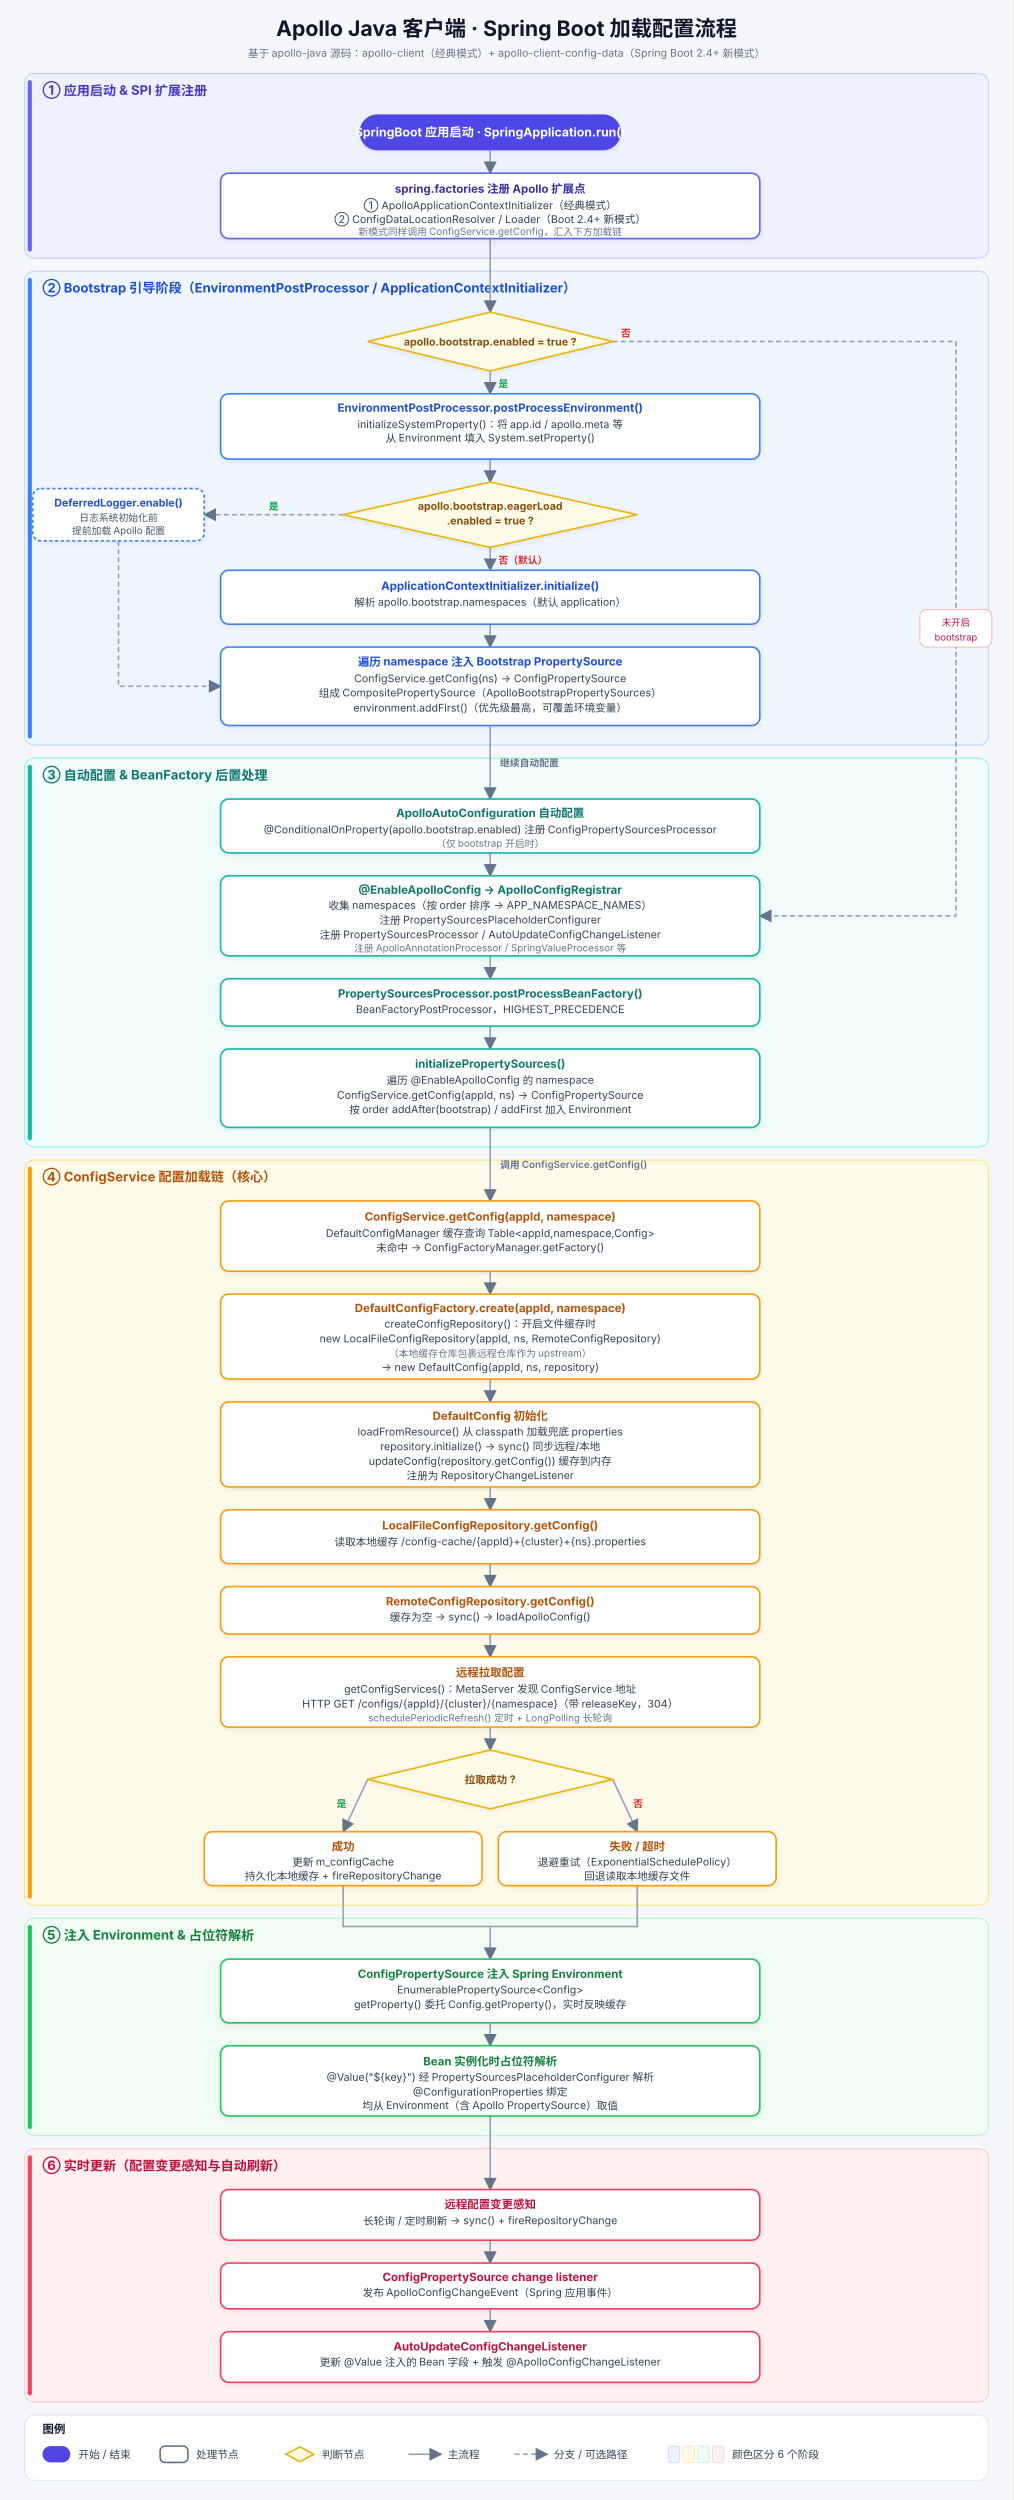
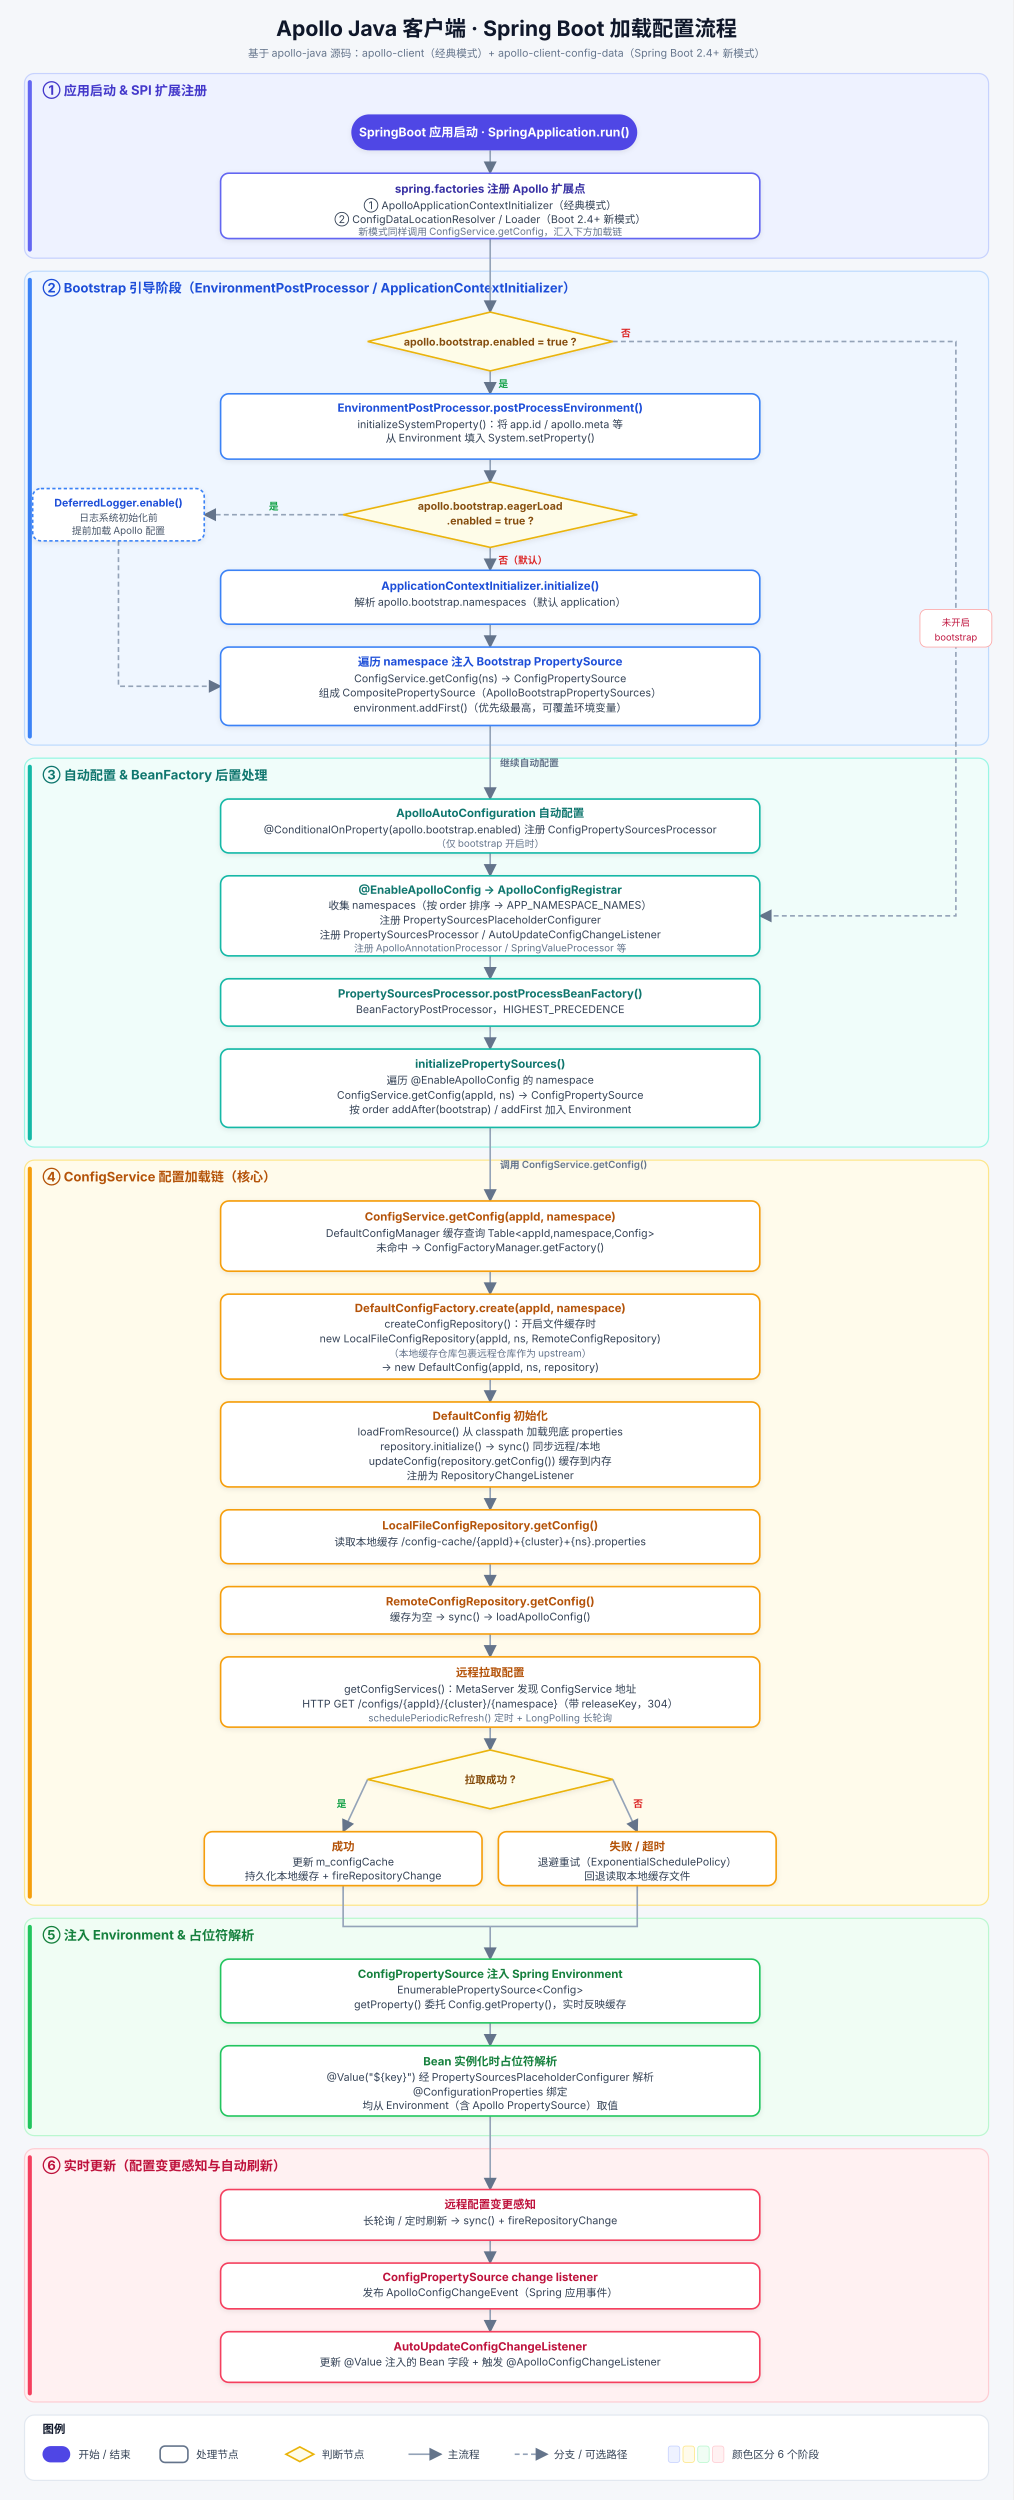
<svg xmlns="http://www.w3.org/2000/svg" width="1240" height="3060" viewBox="0 0 1240 3060" font-family="ui-sans-serif, system-ui, -apple-system, 'PingFang SC', 'Microsoft YaHei', sans-serif">
  <defs>
    <marker id="arrow" viewBox="0 0 10 10" refX="9" refY="5" markerWidth="8" markerHeight="8" orient="auto-start-reverse">
      <path d="M0,0 L10,5 L0,10 z" fill="#64748b" />
    </marker>
    <filter id="shadow" x="-10%" y="-10%" width="120%" height="130%">
      <feDropShadow dx="0" dy="2" stdDeviation="3" flood-color="#0f172a" flood-opacity="0.08" />
    </filter>
  </defs>
  <rect x="0" y="0" width="1240" height="3060" fill="#f5f7fa" />
  <text x="620" y="44" text-anchor="middle" font-size="26" font-weight="700" fill="#0f172a">Apollo Java 客户端 · Spring Boot 加载配置流程</text>
  <text x="620" y="70" text-anchor="middle" font-size="13" fill="#64748b">基于 apollo-java 源码：apollo-client（经典模式）+ apollo-client-config-data（Spring Boot 2.4+ 新模式）</text>
  <rect x="30" y="90" width="1180" height="226" rx="12" fill="#eef2ff" stroke="#c7d2fe" stroke-width="1.5" />
  <rect x="34" y="98" width="5" height="210" rx="2.5" fill="#6366f1" />
  <text x="52" y="116" font-size="16" font-weight="700" fill="#4338ca">① 应用启动 &amp; SPI 扩展注册</text>
  <rect x="30" y="332" width="1180" height="580" rx="12" fill="#eff6ff" stroke="#bfdbfe" stroke-width="1.5" />
  <rect x="34" y="340" width="5" height="564" rx="2.5" fill="#3b82f6" />
  <text x="52" y="358" font-size="16" font-weight="700" fill="#1d4ed8">② Bootstrap 引导阶段（EnvironmentPostProcessor / ApplicationContextInitializer）</text>
  <rect x="30" y="928" width="1180" height="476" rx="12" fill="#f0fdfa" stroke="#99f6e4" stroke-width="1.5" />
  <rect x="34" y="936" width="5" height="460" rx="2.5" fill="#14b8a6" />
  <text x="52" y="954" font-size="16" font-weight="700" fill="#0f766e">③ 自动配置 &amp; BeanFactory 后置处理</text>
  <rect x="30" y="1420" width="1180" height="912" rx="12" fill="#fffbeb" stroke="#fde68a" stroke-width="1.5" />
  <rect x="34" y="1428" width="5" height="896" rx="2.5" fill="#f59e0b" />
  <text x="52" y="1446" font-size="16" font-weight="700" fill="#b45309">④ ConfigService 配置加载链（核心）</text>
  <rect x="30" y="2348" width="1180" height="266" rx="12" fill="#f0fdf4" stroke="#bbf7d0" stroke-width="1.5" />
  <rect x="34" y="2356" width="5" height="250" rx="2.5" fill="#22c55e" />
  <text x="52" y="2374" font-size="16" font-weight="700" fill="#15803d">⑤ 注入 Environment &amp; 占位符解析</text>
  <rect x="30" y="2630" width="1180" height="310" rx="12" fill="#fff1f2" stroke="#fecdd3" stroke-width="1.5" />
  <rect x="34" y="2638" width="5" height="294" rx="2.5" fill="#f43f5e" />
  <text x="52" y="2656" font-size="16" font-weight="700" fill="#be123c">⑥ 实时更新（配置变更感知与自动刷新）</text>
  <g stroke="#94a3b8" stroke-width="2" fill="none">
    <line x1="600" y1="184" x2="600" y2="212" marker-end="url(#arrow)" />
    <line x1="600" y1="292" x2="600" y2="382" marker-end="url(#arrow)" />
    <line x1="600" y1="454" x2="600" y2="482" marker-end="url(#arrow)" />
    <line x1="600" y1="562" x2="600" y2="590" marker-end="url(#arrow)" />
    <line x1="600" y1="670" x2="600" y2="698" marker-end="url(#arrow)" />
    <line x1="600" y1="764" x2="600" y2="792" marker-end="url(#arrow)" />
    <line x1="600" y1="888" x2="600" y2="978" marker-end="url(#arrow)" />
    <line x1="600" y1="1044" x2="600" y2="1072" marker-end="url(#arrow)" />
    <line x1="600" y1="1170" x2="600" y2="1198" marker-end="url(#arrow)" />
    <line x1="600" y1="1256" x2="600" y2="1284" marker-end="url(#arrow)" />
    <line x1="600" y1="1380" x2="600" y2="1470" marker-end="url(#arrow)" />
    <line x1="600" y1="1556" x2="600" y2="1584" marker-end="url(#arrow)" />
    <line x1="600" y1="1688" x2="600" y2="1716" marker-end="url(#arrow)" />
    <line x1="600" y1="1820" x2="600" y2="1848" marker-end="url(#arrow)" />
    <line x1="600" y1="1914" x2="600" y2="1942" marker-end="url(#arrow)" />
    <line x1="600" y1="2000" x2="600" y2="2028" marker-end="url(#arrow)" />
    <line x1="600" y1="2114" x2="600" y2="2142" marker-end="url(#arrow)" />
    <line x1="450" y1="2178" x2="420" y2="2242" marker-end="url(#arrow)" />
    <line x1="750" y1="2178" x2="780" y2="2242" marker-end="url(#arrow)" />
    <path d="M420,2308 L420,2358 L600,2358" />
    <path d="M780,2308 L780,2358 L600,2358" />
    <line x1="600" y1="2358" x2="600" y2="2398" marker-end="url(#arrow)" />
    <line x1="600" y1="2476" x2="600" y2="2504" marker-end="url(#arrow)" />
    <line x1="600" y1="2590" x2="600" y2="2680" marker-end="url(#arrow)" />
    <line x1="600" y1="2742" x2="600" y2="2770" marker-end="url(#arrow)" />
    <line x1="600" y1="2826" x2="600" y2="2854" marker-end="url(#arrow)" />
  </g>
  <g stroke="#94a3b8" stroke-width="2" fill="none" stroke-dasharray="6 4">
    <path d="M750,418 L1170,418 L1170,1121 L930,1121" marker-end="url(#arrow)" />
    <line x1="420" y1="630" x2="250" y2="630" marker-end="url(#arrow)" />
    <path d="M145,662 L145,840 L270,840" marker-end="url(#arrow)" />
  </g>
  <g font-size="12" font-weight="700">
    <text x="610" y="474" fill="#16a34a">是</text>
    <text x="610" y="690" fill="#dc2626">否（默认）</text>
    <text x="412" y="2212" fill="#16a34a">是</text>
    <text x="775" y="2212" fill="#dc2626">否</text>
    <text x="760" y="412" fill="#dc2626">否</text>
    <text x="335" y="624" text-anchor="middle" fill="#16a34a">是</text>
    <text x="612" y="938" fill="#64748b" font-weight="600">继续自动配置</text>
    <text x="612" y="1430" fill="#64748b" font-weight="600">调用 ConfigService.getConfig()</text>
  </g>
  <rect x="1126" y="746" width="88" height="46" rx="8" fill="#ffffff" stroke="#fca5a5" />
  <text x="1170" y="766" text-anchor="middle" font-size="11.5" fill="#be123c">未开启</text>
  <text x="1170" y="784" text-anchor="middle" font-size="11.5" fill="#be123c">bootstrap</text>
-   <rect x="440" y="140" width="320" height="44" rx="22" fill="#4f46e5" filter="url(#shadow)" />
-   <text x="600" y="167" text-anchor="middle" font-size="15" font-weight="700" fill="#ffffff">SpringBoot 应用启动 · SpringApplication.run()</text>
+   <rect x="430" y="140" width="350" height="44" rx="22" fill="#4f46e5" filter="url(#shadow)" />
+   <text x="605" y="167" text-anchor="middle" font-size="15" font-weight="700" fill="#ffffff">SpringBoot 应用启动 · SpringApplication.run()</text>
  <rect x="270" y="212" width="660" height="80" rx="10" fill="#ffffff" stroke="#6366f1" stroke-width="2" filter="url(#shadow)" />
  <text x="600" y="236" text-anchor="middle" font-size="14" font-weight="700" fill="#3730a3">spring.factories 注册 Apollo 扩展点</text>
  <text x="600" y="256" text-anchor="middle" font-size="13" fill="#334155">① ApolloApplicationContextInitializer（经典模式）</text>
  <text x="600" y="273" text-anchor="middle" font-size="13" fill="#334155">② ConfigDataLocationResolver / Loader（Boot 2.4+ 新模式）</text>
  <text x="600" y="288" text-anchor="middle" font-size="12" fill="#64748b">新模式同样调用 ConfigService.getConfig，汇入下方加载链</text>
  <polygon points="600,382 750,418 600,454 450,418" fill="#fefce8" stroke="#eab308" stroke-width="2" filter="url(#shadow)" />
  <text x="600" y="423" text-anchor="middle" font-size="13" font-weight="700" fill="#854d0e">apollo.bootstrap.enabled = true ?</text>
  <rect x="270" y="482" width="660" height="80" rx="10" fill="#ffffff" stroke="#3b82f6" stroke-width="2" filter="url(#shadow)" />
  <text x="600" y="504" text-anchor="middle" font-size="14" font-weight="700" fill="#1d4ed8">EnvironmentPostProcessor.postProcessEnvironment()</text>
  <text x="600" y="524" text-anchor="middle" font-size="13" fill="#334155">initializeSystemProperty()：将 app.id / apollo.meta 等</text>
  <text x="600" y="541" text-anchor="middle" font-size="13" fill="#334155">从 Environment 填入 System.setProperty()</text>
  <polygon points="600,590 780,630 600,670 420,630" fill="#fefce8" stroke="#eab308" stroke-width="2" filter="url(#shadow)" />
  <text x="600" y="624" text-anchor="middle" font-size="13" font-weight="700" fill="#854d0e">apollo.bootstrap.eagerLoad</text>
  <text x="600" y="642" text-anchor="middle" font-size="13" font-weight="700" fill="#854d0e">.enabled = true ?</text>
  <rect x="40" y="598" width="210" height="64" rx="10" fill="#ffffff" stroke="#3b82f6" stroke-width="2" stroke-dasharray="4 3" filter="url(#shadow)" />
  <text x="145" y="620" text-anchor="middle" font-size="13" font-weight="700" fill="#1d4ed8">DeferredLogger.enable()</text>
  <text x="145" y="638" text-anchor="middle" font-size="12" fill="#475569">日志系统初始化前</text>
  <text x="145" y="654" text-anchor="middle" font-size="12" fill="#475569">提前加载 Apollo 配置</text>
  <rect x="270" y="698" width="660" height="66" rx="10" fill="#ffffff" stroke="#3b82f6" stroke-width="2" filter="url(#shadow)" />
  <text x="600" y="722" text-anchor="middle" font-size="14" font-weight="700" fill="#1d4ed8">ApplicationContextInitializer.initialize()</text>
  <text x="600" y="742" text-anchor="middle" font-size="13" fill="#334155">解析 apollo.bootstrap.namespaces（默认 application）</text>
  <rect x="270" y="792" width="660" height="96" rx="10" fill="#ffffff" stroke="#3b82f6" stroke-width="2" filter="url(#shadow)" />
  <text x="600" y="815" text-anchor="middle" font-size="14" font-weight="700" fill="#1d4ed8">遍历 namespace 注入 Bootstrap PropertySource</text>
  <text x="600" y="835" text-anchor="middle" font-size="13" fill="#334155">ConfigService.getConfig(ns) -&gt; ConfigPropertySource</text>
  <text x="600" y="853" text-anchor="middle" font-size="13" fill="#334155">组成 CompositePropertySource（ApolloBootstrapPropertySources）</text>
  <text x="600" y="871" text-anchor="middle" font-size="13" fill="#334155">environment.addFirst()（优先级最高，可覆盖环境变量）</text>
  <rect x="270" y="978" width="660" height="66" rx="10" fill="#ffffff" stroke="#14b8a6" stroke-width="2" filter="url(#shadow)" />
  <text x="600" y="1000" text-anchor="middle" font-size="14" font-weight="700" fill="#0f766e">ApolloAutoConfiguration 自动配置</text>
  <text x="600" y="1020" text-anchor="middle" font-size="13" fill="#334155">@ConditionalOnProperty(apollo.bootstrap.enabled) 注册 ConfigPropertySourcesProcessor</text>
  <text x="600" y="1037" text-anchor="middle" font-size="12" fill="#64748b">（仅 bootstrap 开启时）</text>
  <rect x="270" y="1072" width="660" height="98" rx="10" fill="#ffffff" stroke="#14b8a6" stroke-width="2" filter="url(#shadow)" />
  <text x="600" y="1094" text-anchor="middle" font-size="14" font-weight="700" fill="#0f766e">@EnableApolloConfig -&gt; ApolloConfigRegistrar</text>
  <text x="600" y="1113" text-anchor="middle" font-size="13" fill="#334155">收集 namespaces（按 order 排序 -&gt; APP_NAMESPACE_NAMES）</text>
  <text x="600" y="1131" text-anchor="middle" font-size="13" fill="#334155">注册 PropertySourcesPlaceholderConfigurer</text>
  <text x="600" y="1149" text-anchor="middle" font-size="13" fill="#334155">注册 PropertySourcesProcessor / AutoUpdateConfigChangeListener</text>
  <text x="600" y="1165" text-anchor="middle" font-size="12" fill="#64748b">注册 ApolloAnnotationProcessor / SpringValueProcessor 等</text>
  <rect x="270" y="1198" width="660" height="58" rx="10" fill="#ffffff" stroke="#14b8a6" stroke-width="2" filter="url(#shadow)" />
  <text x="600" y="1221" text-anchor="middle" font-size="14" font-weight="700" fill="#0f766e">PropertySourcesProcessor.postProcessBeanFactory()</text>
  <text x="600" y="1240" text-anchor="middle" font-size="13" fill="#334155">BeanFactoryPostProcessor，HIGHEST_PRECEDENCE</text>
  <rect x="270" y="1284" width="660" height="96" rx="10" fill="#ffffff" stroke="#14b8a6" stroke-width="2" filter="url(#shadow)" />
  <text x="600" y="1307" text-anchor="middle" font-size="14" font-weight="700" fill="#0f766e">initializePropertySources()</text>
  <text x="600" y="1327" text-anchor="middle" font-size="13" fill="#334155">遍历 @EnableApolloConfig 的 namespace</text>
  <text x="600" y="1345" text-anchor="middle" font-size="13" fill="#334155">ConfigService.getConfig(appId, ns) -&gt; ConfigPropertySource</text>
  <text x="600" y="1363" text-anchor="middle" font-size="13" fill="#334155">按 order addAfter(bootstrap) / addFirst 加入 Environment</text>
  <rect x="270" y="1470" width="660" height="86" rx="10" fill="#ffffff" stroke="#f59e0b" stroke-width="2" filter="url(#shadow)" />
  <text x="600" y="1494" text-anchor="middle" font-size="14" font-weight="700" fill="#b45309">ConfigService.getConfig(appId, namespace)</text>
  <text x="600" y="1514" text-anchor="middle" font-size="13" fill="#334155">DefaultConfigManager 缓存查询 Table&lt;appId,namespace,Config&gt;</text>
  <text x="600" y="1532" text-anchor="middle" font-size="13" fill="#334155">未命中 -&gt; ConfigFactoryManager.getFactory()</text>
  <rect x="270" y="1584" width="660" height="104" rx="10" fill="#ffffff" stroke="#f59e0b" stroke-width="2" filter="url(#shadow)" />
  <text x="600" y="1606" text-anchor="middle" font-size="14" font-weight="700" fill="#b45309">DefaultConfigFactory.create(appId, namespace)</text>
  <text x="600" y="1625" text-anchor="middle" font-size="13" fill="#334155">createConfigRepository()：开启文件缓存时</text>
  <text x="600" y="1643" text-anchor="middle" font-size="13" fill="#334155">new LocalFileConfigRepository(appId, ns, RemoteConfigRepository)</text>
  <text x="600" y="1661" text-anchor="middle" font-size="12" fill="#64748b">（本地缓存仓库包裹远程仓库作为 upstream）</text>
  <text x="600" y="1678" text-anchor="middle" font-size="13" fill="#334155">-&gt; new DefaultConfig(appId, ns, repository)</text>
  <rect x="270" y="1716" width="660" height="104" rx="10" fill="#ffffff" stroke="#f59e0b" stroke-width="2" filter="url(#shadow)" />
  <text x="600" y="1738" text-anchor="middle" font-size="14" font-weight="700" fill="#b45309">DefaultConfig 初始化</text>
  <text x="600" y="1757" text-anchor="middle" font-size="13" fill="#334155">loadFromResource() 从 classpath 加载兜底 properties</text>
  <text x="600" y="1775" text-anchor="middle" font-size="13" fill="#334155">repository.initialize() -&gt; sync() 同步远程/本地</text>
  <text x="600" y="1793" text-anchor="middle" font-size="13" fill="#334155">updateConfig(repository.getConfig()) 缓存到内存</text>
  <text x="600" y="1811" text-anchor="middle" font-size="13" fill="#334155">注册为 RepositoryChangeListener</text>
  <rect x="270" y="1848" width="660" height="66" rx="10" fill="#ffffff" stroke="#f59e0b" stroke-width="2" filter="url(#shadow)" />
  <text x="600" y="1872" text-anchor="middle" font-size="14" font-weight="700" fill="#b45309">LocalFileConfigRepository.getConfig()</text>
  <text x="600" y="1892" text-anchor="middle" font-size="13" fill="#334155">读取本地缓存 /config-cache/{appId}+{cluster}+{ns}.properties</text>
  <rect x="270" y="1942" width="660" height="58" rx="10" fill="#ffffff" stroke="#f59e0b" stroke-width="2" filter="url(#shadow)" />
  <text x="600" y="1965" text-anchor="middle" font-size="14" font-weight="700" fill="#b45309">RemoteConfigRepository.getConfig()</text>
  <text x="600" y="1984" text-anchor="middle" font-size="13" fill="#334155">缓存为空 -&gt; sync() -&gt; loadApolloConfig()</text>
  <rect x="270" y="2028" width="660" height="86" rx="10" fill="#ffffff" stroke="#f59e0b" stroke-width="2" filter="url(#shadow)" />
  <text x="600" y="2052" text-anchor="middle" font-size="14" font-weight="700" fill="#b45309">远程拉取配置</text>
  <text x="600" y="2072" text-anchor="middle" font-size="13" fill="#334155">getConfigServices()：MetaServer 发现 ConfigService 地址</text>
  <text x="600" y="2090" text-anchor="middle" font-size="13" fill="#334155">HTTP GET /configs/{appId}/{cluster}/{namespace}（带 releaseKey，304）</text>
  <text x="600" y="2107" text-anchor="middle" font-size="12" fill="#64748b">schedulePeriodicRefresh() 定时 + LongPolling 长轮询</text>
  <polygon points="600,2142 750,2178 600,2214 450,2178" fill="#fefce8" stroke="#eab308" stroke-width="2" filter="url(#shadow)" />
  <text x="600" y="2183" text-anchor="middle" font-size="13" font-weight="700" fill="#854d0e">拉取成功 ?</text>
  <rect x="250" y="2242" width="340" height="66" rx="10" fill="#ffffff" stroke="#f59e0b" stroke-width="2" filter="url(#shadow)" />
  <text x="420" y="2265" text-anchor="middle" font-size="14" font-weight="700" fill="#b45309">成功</text>
  <text x="420" y="2284" text-anchor="middle" font-size="13" fill="#334155">更新 m_configCache</text>
  <text x="420" y="2301" text-anchor="middle" font-size="13" fill="#334155">持久化本地缓存 + fireRepositoryChange</text>
  <rect x="610" y="2242" width="340" height="66" rx="10" fill="#ffffff" stroke="#f59e0b" stroke-width="2" filter="url(#shadow)" />
  <text x="780" y="2265" text-anchor="middle" font-size="14" font-weight="700" fill="#b45309">失败 / 超时</text>
  <text x="780" y="2284" text-anchor="middle" font-size="13" fill="#334155">退避重试（ExponentialSchedulePolicy）</text>
  <text x="780" y="2301" text-anchor="middle" font-size="13" fill="#334155">回退读取本地缓存文件</text>
  <rect x="270" y="2398" width="660" height="78" rx="10" fill="#ffffff" stroke="#22c55e" stroke-width="2" filter="url(#shadow)" />
  <text x="600" y="2421" text-anchor="middle" font-size="14" font-weight="700" fill="#15803d">ConfigPropertySource 注入 Spring Environment</text>
  <text x="600" y="2440" text-anchor="middle" font-size="13" fill="#334155">EnumerablePropertySource&lt;Config&gt;</text>
  <text x="600" y="2458" text-anchor="middle" font-size="13" fill="#334155">getProperty() 委托 Config.getProperty()，实时反映缓存</text>
  <rect x="270" y="2504" width="660" height="86" rx="10" fill="#ffffff" stroke="#22c55e" stroke-width="2" filter="url(#shadow)" />
  <text x="600" y="2528" text-anchor="middle" font-size="14" font-weight="700" fill="#15803d">Bean 实例化时占位符解析</text>
  <text x="600" y="2547" text-anchor="middle" font-size="13" fill="#334155">@Value("${key}") 经 PropertySourcesPlaceholderConfigurer 解析</text>
  <text x="600" y="2565" text-anchor="middle" font-size="13" fill="#334155">@ConfigurationProperties 绑定</text>
  <text x="600" y="2582" text-anchor="middle" font-size="13" fill="#334155">均从 Environment（含 Apollo PropertySource）取值</text>
  <rect x="270" y="2680" width="660" height="62" rx="10" fill="#ffffff" stroke="#f43f5e" stroke-width="2" filter="url(#shadow)" />
  <text x="600" y="2703" text-anchor="middle" font-size="14" font-weight="700" fill="#be123c">远程配置变更感知</text>
  <text x="600" y="2723" text-anchor="middle" font-size="13" fill="#334155">长轮询 / 定时刷新 -&gt; sync() + fireRepositoryChange</text>
  <rect x="270" y="2770" width="660" height="56" rx="10" fill="#ffffff" stroke="#f43f5e" stroke-width="2" filter="url(#shadow)" />
  <text x="600" y="2792" text-anchor="middle" font-size="14" font-weight="700" fill="#be123c">ConfigPropertySource change listener</text>
  <text x="600" y="2811" text-anchor="middle" font-size="13" fill="#334155">发布 ApolloConfigChangeEvent（Spring 应用事件）</text>
  <rect x="270" y="2854" width="660" height="62" rx="10" fill="#ffffff" stroke="#f43f5e" stroke-width="2" filter="url(#shadow)" />
  <text x="600" y="2877" text-anchor="middle" font-size="14" font-weight="700" fill="#be123c">AutoUpdateConfigChangeListener</text>
  <text x="600" y="2896" text-anchor="middle" font-size="13" fill="#334155">更新 @Value 注入的 Bean 字段 + 触发 @ApolloConfigChangeListener</text>
  <rect x="30" y="2956" width="1180" height="80" rx="12" fill="#ffffff" stroke="#e2e8f0" stroke-width="1.5" />
  <text x="52" y="2978" font-size="14" font-weight="700" fill="#0f172a">图例</text>
  <g font-size="13" fill="#334155">
    <rect x="52" y="2994" width="34" height="20" rx="10" fill="#4f46e5" />
    <text x="96" y="3009">开始 / 结束</text>
    <rect x="196" y="2994" width="34" height="20" rx="6" fill="#ffffff" stroke="#64748b" stroke-width="2" />
    <text x="240" y="3009">处理节点</text>
    <polygon points="350,3004 367,2995 384,3004 367,3013" fill="#fefce8" stroke="#eab308" stroke-width="2" />
    <text x="394" y="3009">判断节点</text>
    <line x1="500" y1="3004" x2="540" y2="3004" stroke="#94a3b8" stroke-width="2" marker-end="url(#arrow)" />
    <text x="548" y="3009">主流程</text>
    <line x1="630" y1="3004" x2="670" y2="3004" stroke="#94a3b8" stroke-width="2" stroke-dasharray="6 4" marker-end="url(#arrow)" />
    <text x="678" y="3009">分支 / 可选路径</text>
    <rect x="818" y="2994" width="14" height="20" rx="3" fill="#eef2ff" stroke="#c7d2fe" />
    <rect x="836" y="2994" width="14" height="20" rx="3" fill="#fffbeb" stroke="#fde68a" />
    <rect x="854" y="2994" width="14" height="20" rx="3" fill="#f0fdf4" stroke="#bbf7d0" />
    <rect x="872" y="2994" width="14" height="20" rx="3" fill="#fff1f2" stroke="#fecdd3" />
    <text x="896" y="3009">颜色区分 6 个阶段</text>
  </g>
</svg>
